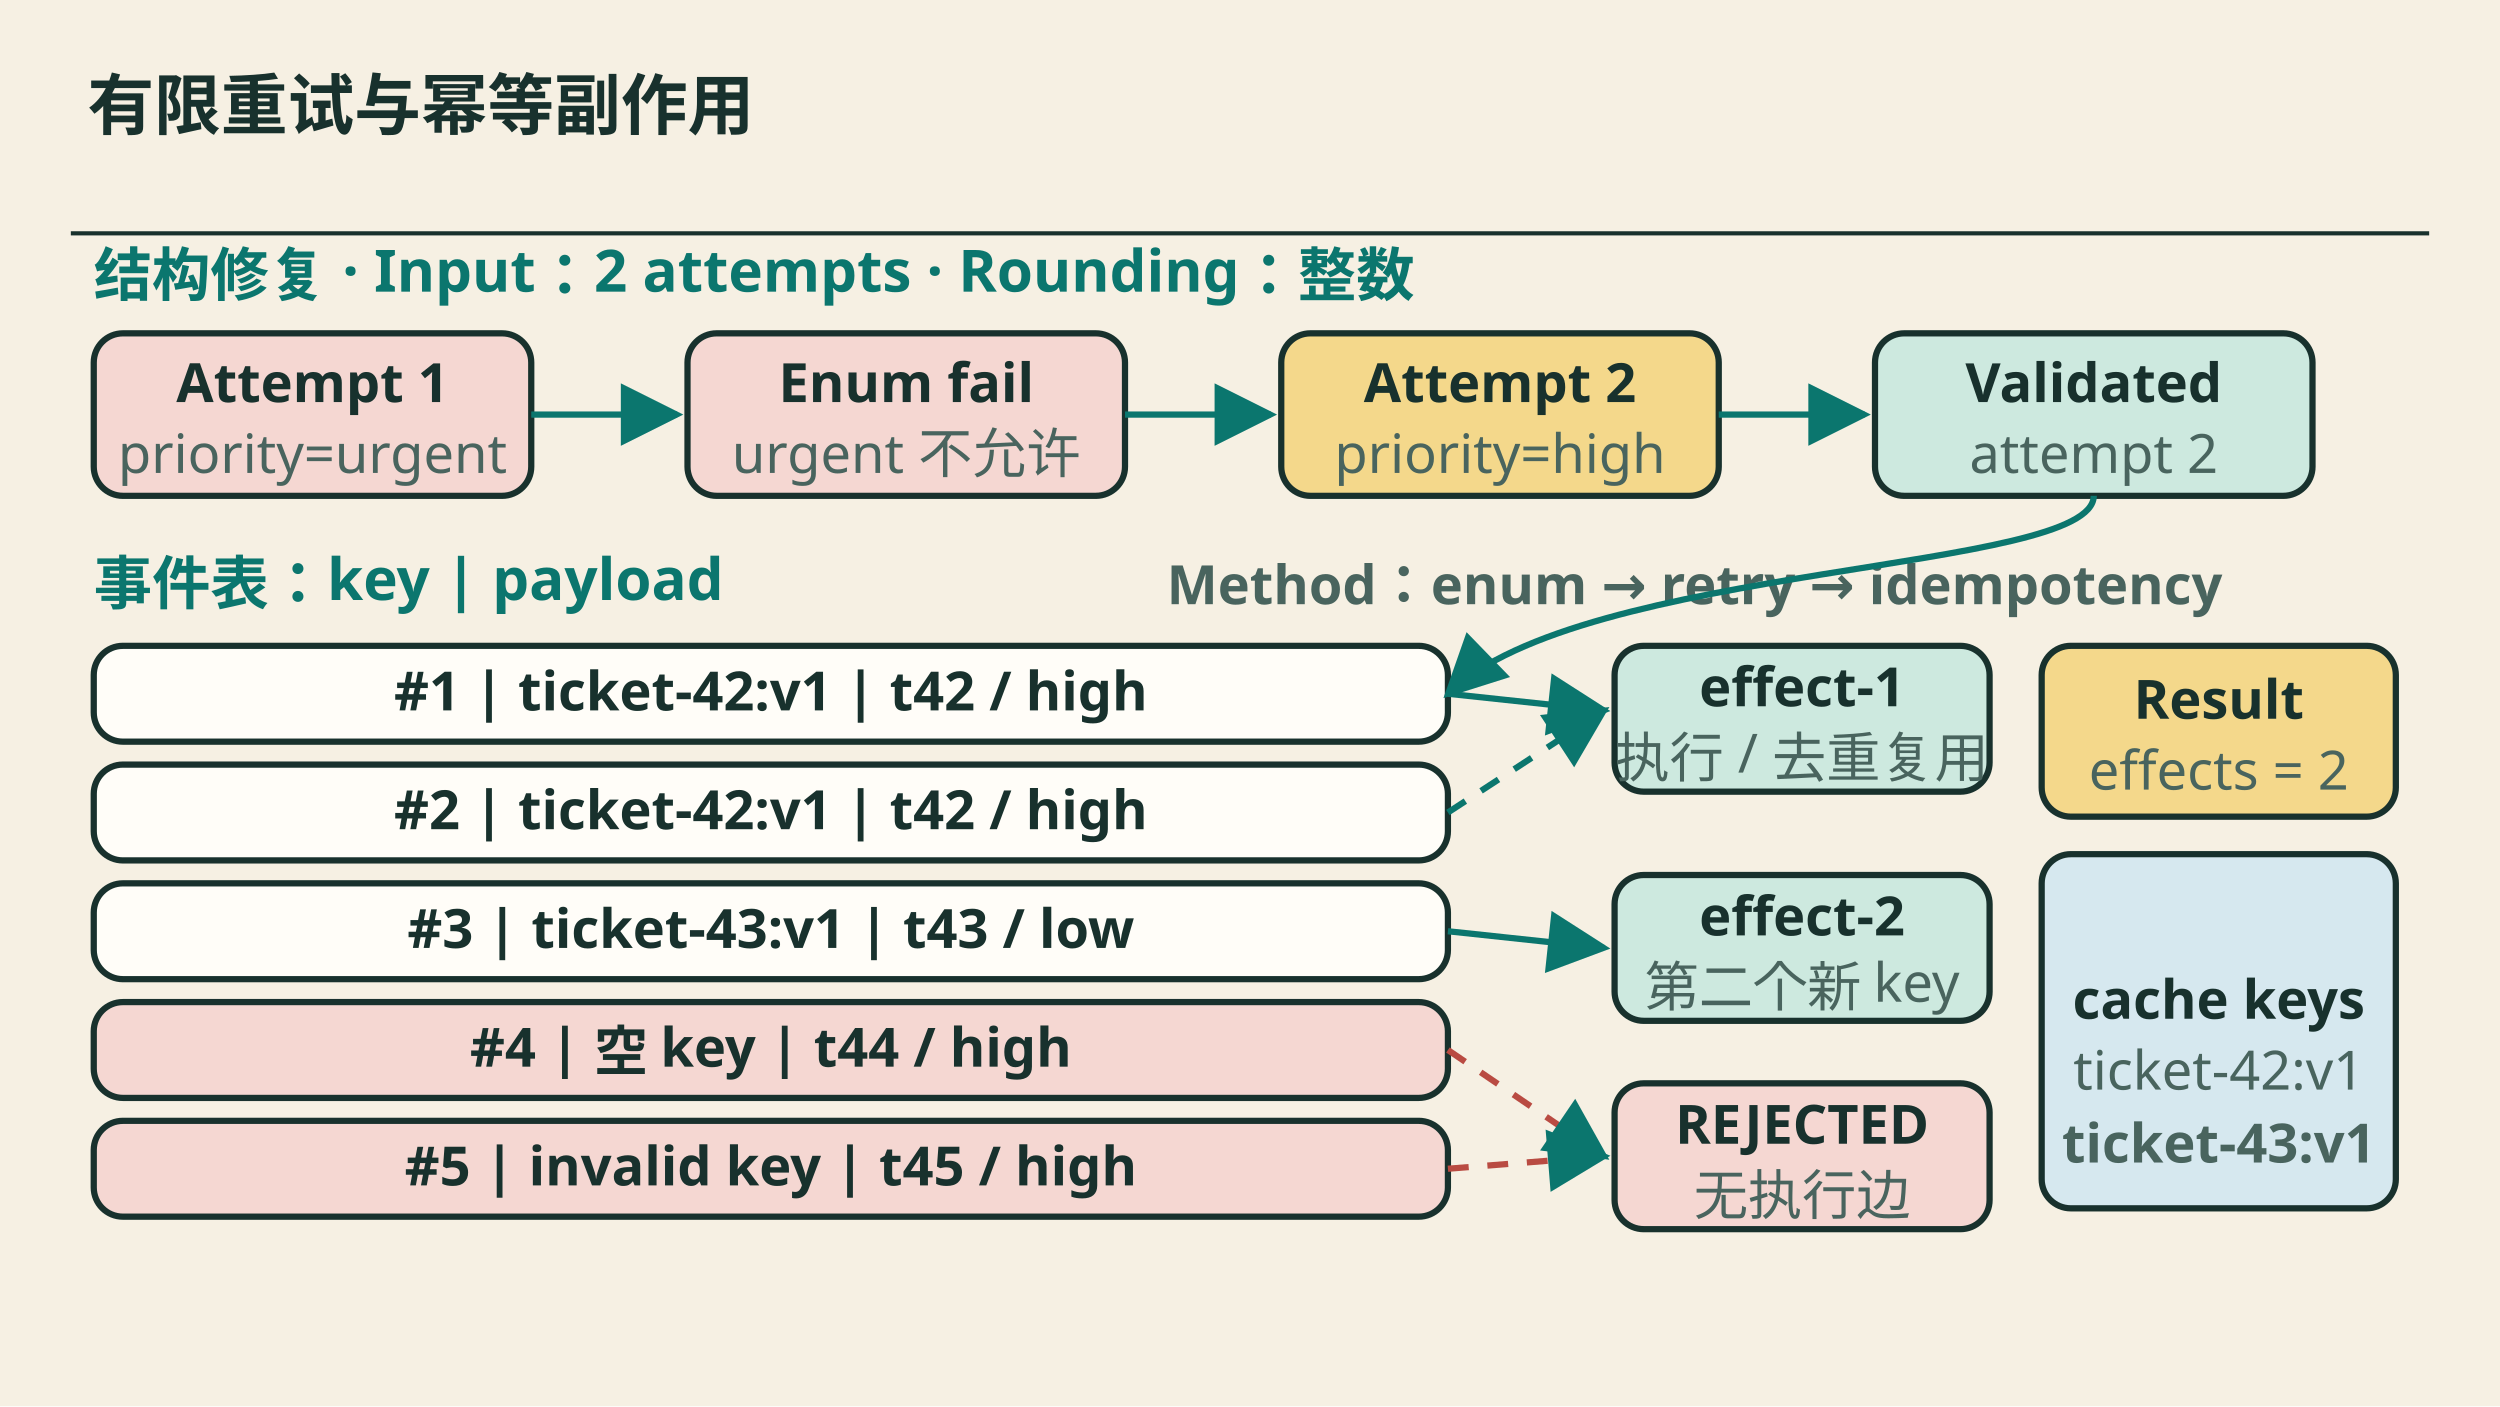
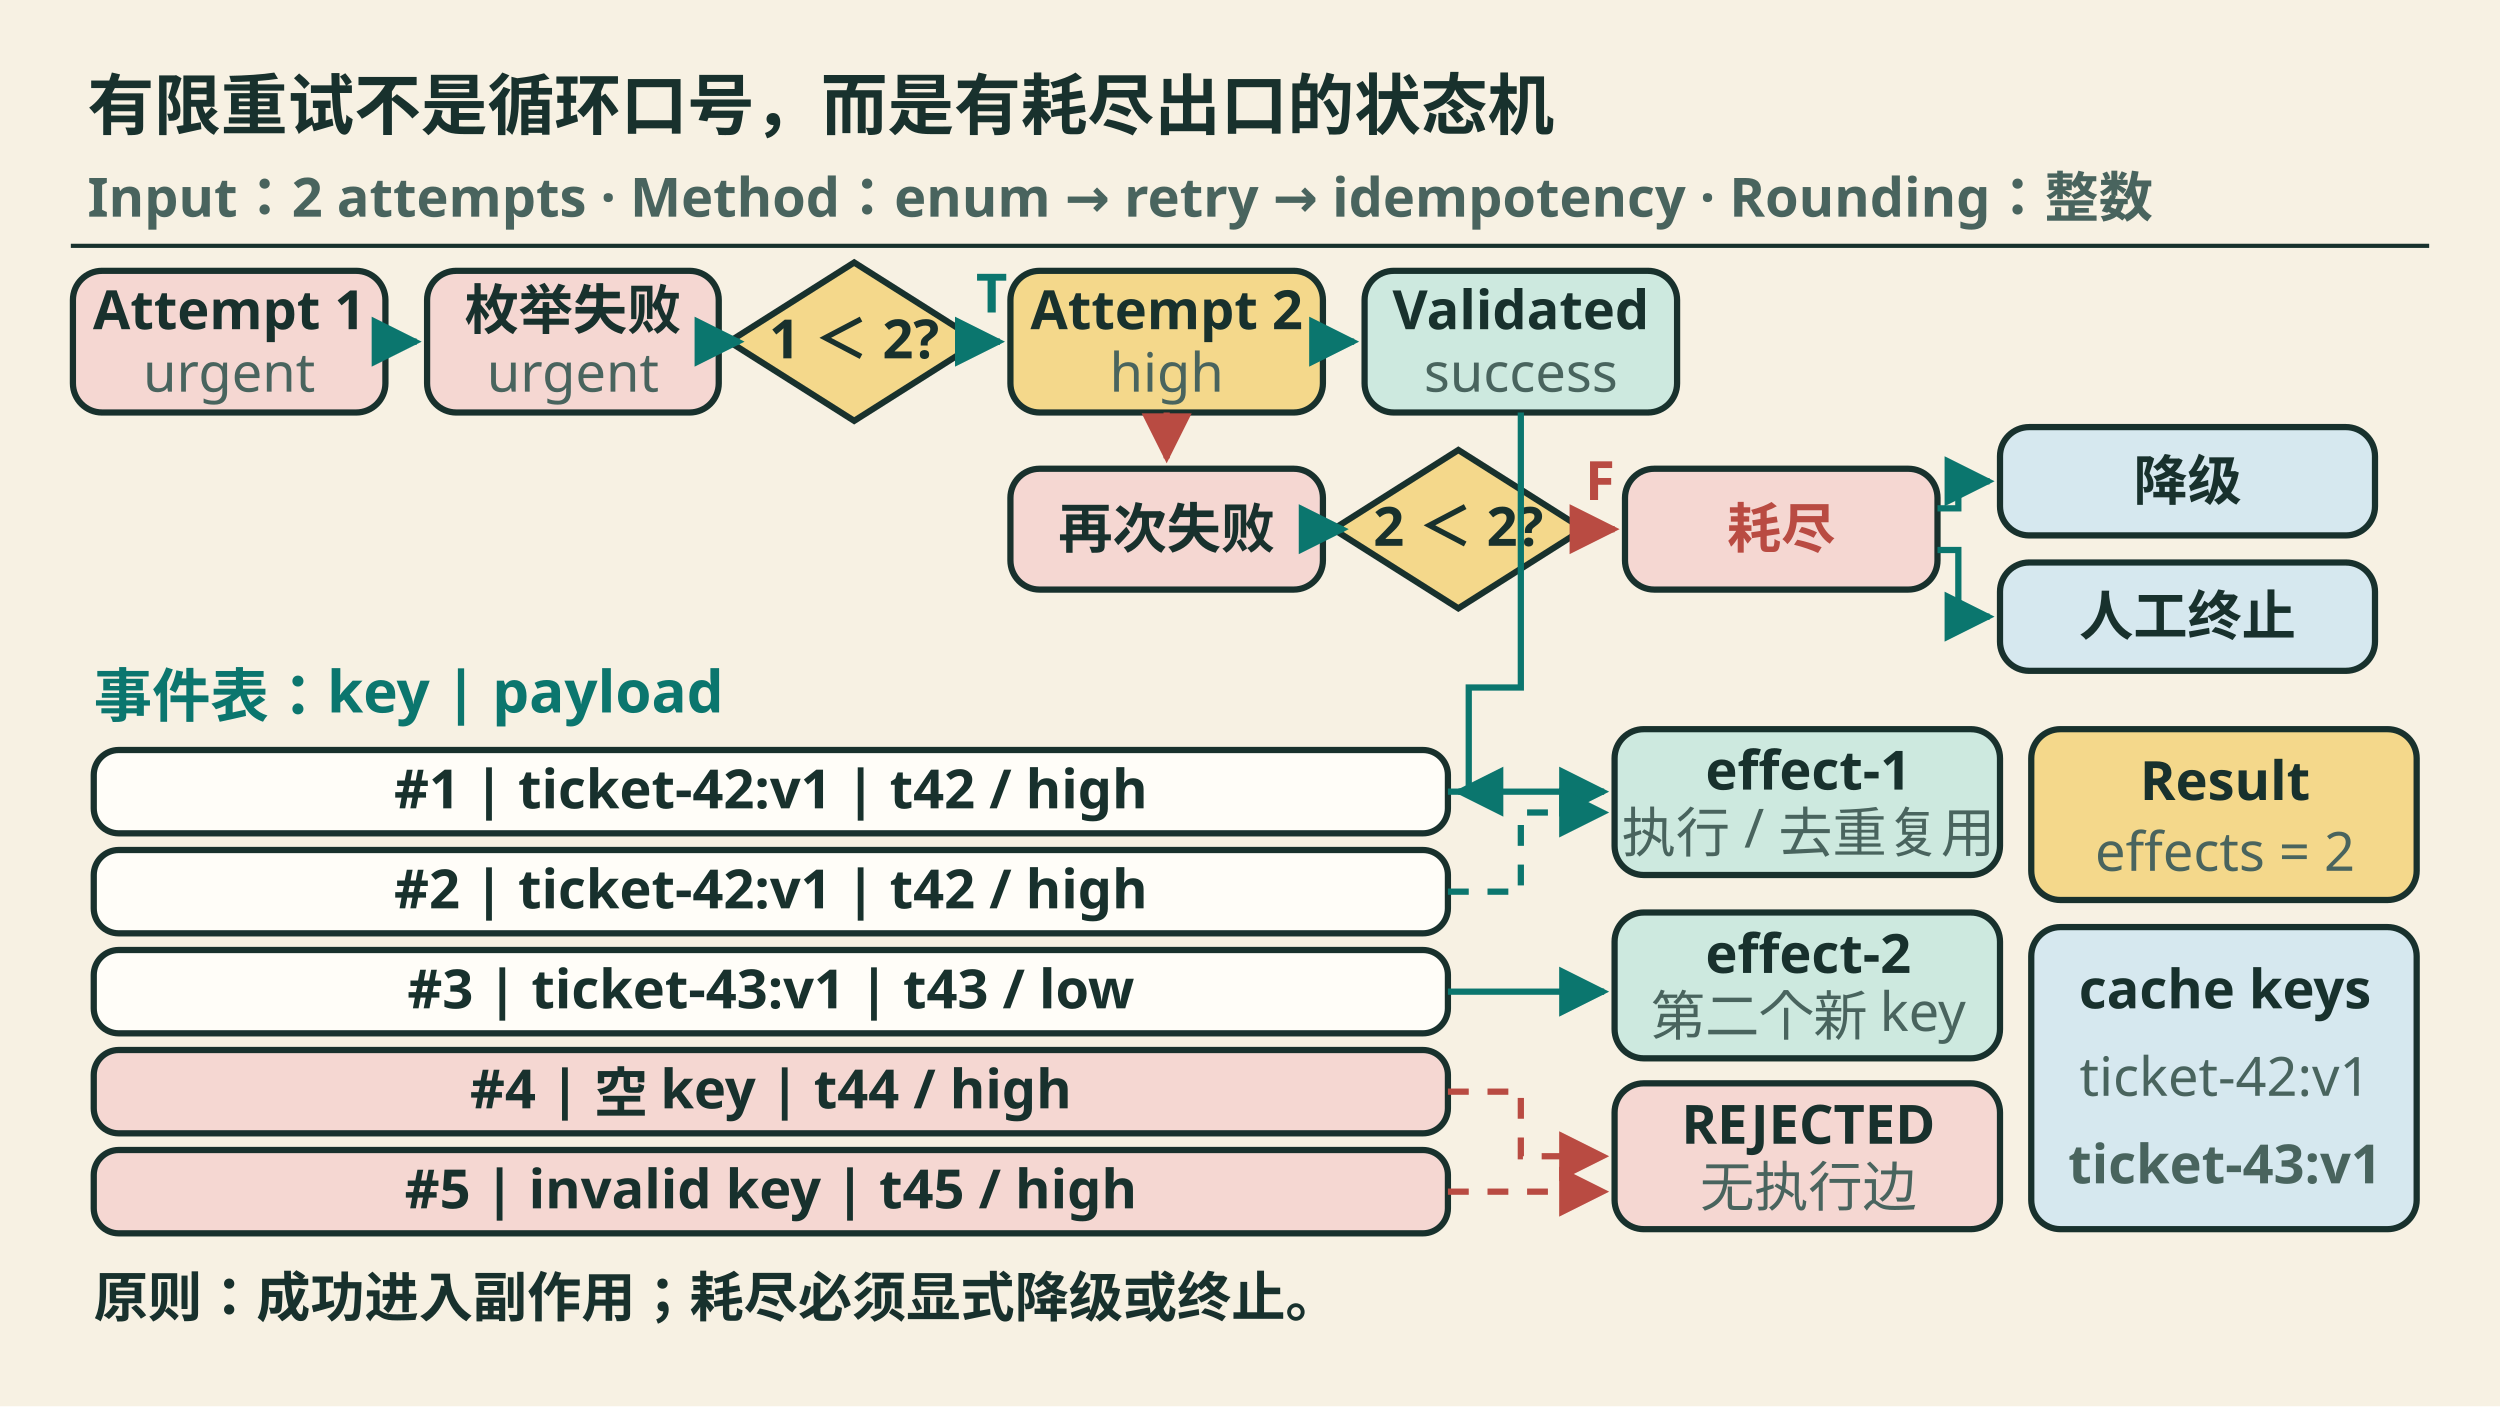
<svg xmlns="http://www.w3.org/2000/svg" width="1200" height="675" viewBox="0 0 1200 675" role="img" aria-labelledby="title desc">
  <defs>
-     <marker id="arrow" markerWidth="10" markerHeight="10" refX="9" refY="5" orient="auto">
+     <marker id="arrow" viewBox="0 0 10 10" refX="9" refY="5" markerWidth="8" markerHeight="8" orient="auto-start-reverse">
      <path d="M0 0 L10 5 L0 10 Z" fill="#0B766E" />
    </marker>
-     <pattern id="hatch" width="12" height="12" patternUnits="userSpaceOnUse" patternTransform="rotate(45)">
-       <line x1="0" y1="0" x2="0" y2="12" stroke="#49645E" stroke-width="3" />
-     </pattern>
+     <marker id="arrow-red" viewBox="0 0 10 10" refX="9" refY="5" markerWidth="8" markerHeight="8" orient="auto-start-reverse">
+       <path d="M0 0 L10 5 L0 10 Z" fill="#B94B42" />
+     </marker>
  </defs>
-   <rect x="0" y="0" width="1200" height="675" fill="#F6F0E3" />
-   <path d="M34 112 H1166" stroke="#18312D" stroke-width="2" />
-   <text x="42" y="62" font-family="Avenir Next, PingFang SC, sans-serif" font-size="32" font-weight="800" fill="#18312D" text-anchor="start">有限重试与幂等副作用</text>
-   <text x="45" y="142" font-family="Avenir Next, PingFang SC, sans-serif" font-size="28" font-weight="800" fill="#0B766E" text-anchor="start">结构修复 · Input：2 attempts · Rounding：整数</text>
-   <rect x="45" y="160" width="210" height="78" rx="14" fill="#F5D7D2" stroke="#18312D" stroke-width="3" data-region="retry-attempt" data-node="attempt-1" data-value="urgent" data-index="1" />
-   <text x="150" y="193" font-family="Avenir Next, PingFang SC, sans-serif" font-size="26" font-weight="700" fill="#18312D" text-anchor="middle">Attempt 1</text>
-   <text x="150" y="227" font-family="Avenir Next, PingFang SC, sans-serif" font-size="26" font-weight="500" fill="#49645E" text-anchor="middle">priority=urgent</text>
-   <rect x="330" y="160" width="210" height="78" rx="14" fill="#F5D7D2" stroke="#18312D" stroke-width="3" data-region="retry-state" data-node="schema-failed" />
-   <text x="435" y="193" font-family="Avenir Next, PingFang SC, sans-serif" font-size="26" font-weight="700" fill="#18312D" text-anchor="middle">Enum fail</text>
-   <text x="435" y="227" font-family="Avenir Next, PingFang SC, sans-serif" font-size="26" font-weight="500" fill="#49645E" text-anchor="middle">urgent 不允许</text>
-   <rect x="615" y="160" width="210" height="78" rx="14" fill="#F4D88B" stroke="#18312D" stroke-width="3" data-region="retry-attempt" data-node="attempt-2" data-value="high" data-index="2" />
-   <text x="720" y="193" font-family="Avenir Next, PingFang SC, sans-serif" font-size="26" font-weight="700" fill="#18312D" text-anchor="middle">Attempt 2</text>
-   <text x="720" y="227" font-family="Avenir Next, PingFang SC, sans-serif" font-size="26" font-weight="500" fill="#49645E" text-anchor="middle">priority=high</text>
-   <rect x="900" y="160" width="210" height="78" rx="14" fill="#CDE9DF" stroke="#18312D" stroke-width="3" data-region="retry-state" data-node="validated" />
-   <text x="1005" y="193" font-family="Avenir Next, PingFang SC, sans-serif" font-size="26" font-weight="700" fill="#18312D" text-anchor="middle">Validated</text>
-   <text x="1005" y="227" font-family="Avenir Next, PingFang SC, sans-serif" font-size="26" font-weight="500" fill="#49645E" text-anchor="middle">attempt 2</text>
-   <line x1="255" y1="199" x2="325" y2="199" stroke="#0B766E" stroke-width="3" marker-end="url(#arrow)" data-region="retry-edge" data-from="attempt-1" data-to="schema-failed" data-edge="attempt-1-schema-failed" />
-   <line x1="540" y1="199" x2="610" y2="199" stroke="#0B766E" stroke-width="3" marker-end="url(#arrow)" data-region="retry-edge" data-from="schema-failed" data-to="attempt-2" data-edge="schema-failed-attempt-2" />
-   <line x1="825" y1="199" x2="895" y2="199" stroke="#0B766E" stroke-width="3" marker-end="url(#arrow)" data-region="retry-edge" data-from="attempt-2" data-to="validated" data-edge="attempt-2-validated" />
-   <text x="45" y="290" font-family="Avenir Next, PingFang SC, sans-serif" font-size="28" font-weight="800" fill="#0B766E" text-anchor="start">事件表：key | payload</text>
-   <text x="560" y="290" font-family="Avenir Next, PingFang SC, sans-serif" font-size="26" font-weight="700" fill="#49645E" text-anchor="start">Method：enum → retry → idempotency</text>
-   <rect x="45" y="310" width="650" height="46" rx="14" fill="#FFFDF8" stroke="#18312D" stroke-width="3" data-region="idempotency-event" data-node="event-1" data-value="executed" data-index="1" data-token="ticket-42:v1" data-count="42" />
-   <text x="370" y="341" font-family="Avenir Next, PingFang SC, sans-serif" font-size="26" font-weight="700" fill="#18312D" text-anchor="middle">#1 | ticket-42:v1 | t42 / high</text>
-   <line x1="695" y1="333" x2="770" y2="341" stroke="#0B766E" stroke-width="3" marker-end="url(#arrow)" data-region="retry-edge" data-from="event-1" data-to="effect-1" data-edge="event-1-effect-1" />
-   <rect x="45" y="367" width="650" height="46" rx="14" fill="#FFFDF8" stroke="#18312D" stroke-width="3" data-region="idempotency-event" data-node="event-2" data-value="deduplicated" data-index="2" data-token="ticket-42:v1" data-count="42" />
-   <text x="370" y="398" font-family="Avenir Next, PingFang SC, sans-serif" font-size="26" font-weight="700" fill="#18312D" text-anchor="middle">#2 | ticket-42:v1 | t42 / high</text>
-   <line x1="695" y1="390" x2="770" y2="341" stroke="#0B766E" stroke-width="3" stroke-dasharray="10 9" marker-end="url(#arrow)" data-region="retry-edge" data-from="event-2" data-to="effect-1" data-edge="event-2-effect-1" />
-   <rect x="45" y="424" width="650" height="46" rx="14" fill="#FFFDF8" stroke="#18312D" stroke-width="3" data-region="idempotency-event" data-node="event-3" data-value="executed" data-index="3" data-token="ticket-43:v1" data-count="43" />
-   <text x="370" y="455" font-family="Avenir Next, PingFang SC, sans-serif" font-size="26" font-weight="700" fill="#18312D" text-anchor="middle">#3 | ticket-43:v1 | t43 / low</text>
-   <line x1="695" y1="447" x2="770" y2="455" stroke="#0B766E" stroke-width="3" marker-end="url(#arrow)" data-region="retry-edge" data-from="event-3" data-to="effect-2" data-edge="event-3-effect-2" />
-   <rect x="45" y="481" width="650" height="46" rx="14" fill="#F5D7D2" stroke="#18312D" stroke-width="3" data-region="idempotency-event" data-node="event-4" data-value="rejected" data-index="4" data-token="" data-count="44" />
-   <text x="370" y="512" font-family="Avenir Next, PingFang SC, sans-serif" font-size="26" font-weight="700" fill="#18312D" text-anchor="middle">#4 | 空 key | t44 / high</text>
-   <line x1="695" y1="504" x2="770" y2="555" stroke="#B94B42" stroke-width="3" stroke-dasharray="10 9" marker-end="url(#arrow)" data-region="retry-edge" data-from="event-4" data-to="rejected" data-edge="event-4-rejected" />
-   <rect x="45" y="538" width="650" height="46" rx="14" fill="#F5D7D2" stroke="#18312D" stroke-width="3" data-region="idempotency-event" data-node="event-5" data-value="rejected" data-index="5" data-token="invalid key" data-count="45" />
-   <text x="370" y="569" font-family="Avenir Next, PingFang SC, sans-serif" font-size="26" font-weight="700" fill="#18312D" text-anchor="middle">#5 | invalid key | t45 / high</text>
-   <line x1="695" y1="561" x2="770" y2="555" stroke="#B94B42" stroke-width="3" stroke-dasharray="10 9" marker-end="url(#arrow)" data-region="retry-edge" data-from="event-5" data-to="rejected" data-edge="event-5-rejected" />
-   <path d="M1005 238 C1005 275 760 270 695 333" fill="none" stroke="#0B766E" stroke-width="3" marker-end="url(#arrow)" data-region="retry-edge" data-from="validated" data-to="event-1" data-edge="validated-event-1" />
-   <rect x="775" y="310" width="180" height="70" rx="14" fill="#CDE9DF" stroke="#18312D" stroke-width="3" data-region="event-result" data-node="effect-1" />
-   <text x="865" y="339" font-family="Avenir Next, PingFang SC, sans-serif" font-size="26" font-weight="700" fill="#18312D" text-anchor="middle">effect-1</text>
-   <text x="865" y="373" font-family="Avenir Next, PingFang SC, sans-serif" font-size="26" font-weight="500" fill="#49645E" text-anchor="middle">执行 / 去重复用</text>
-   <rect x="775" y="420" width="180" height="70" rx="14" fill="#CDE9DF" stroke="#18312D" stroke-width="3" data-region="event-result" data-node="effect-2" />
-   <text x="865" y="449" font-family="Avenir Next, PingFang SC, sans-serif" font-size="26" font-weight="700" fill="#18312D" text-anchor="middle">effect-2</text>
-   <text x="865" y="483" font-family="Avenir Next, PingFang SC, sans-serif" font-size="26" font-weight="500" fill="#49645E" text-anchor="middle">第二个新 key</text>
-   <rect x="775" y="520" width="180" height="70" rx="14" fill="#F5D7D2" stroke="#18312D" stroke-width="3" data-region="event-result" data-node="rejected" />
-   <text x="865" y="549" font-family="Avenir Next, PingFang SC, sans-serif" font-size="26" font-weight="700" fill="#18312D" text-anchor="middle">REJECTED</text>
-   <text x="865" y="583" font-family="Avenir Next, PingFang SC, sans-serif" font-size="26" font-weight="500" fill="#49645E" text-anchor="middle">无执行边</text>
-   <rect x="980" y="310" width="170" height="82" rx="14" fill="#F4D88B" stroke="#18312D" stroke-width="3" data-region="retry-summary" data-node="sideEffects" data-value="2" />
-   <text x="1065" y="345" font-family="Avenir Next, PingFang SC, sans-serif" font-size="26" font-weight="700" fill="#18312D" text-anchor="middle">Result</text>
-   <text x="1065" y="379" font-family="Avenir Next, PingFang SC, sans-serif" font-size="26" font-weight="500" fill="#49645E" text-anchor="middle">effects = 2</text>
-   <rect x="980" y="410" width="170" height="170" rx="14" fill="#D6E8EF" stroke="#18312D" stroke-width="3" data-region="retry-summary" data-node="cacheKeys" data-value="ticket-42:v1|ticket-43:v1" />
-   <text x="1065" y="489" font-family="Avenir Next, PingFang SC, sans-serif" font-size="26" font-weight="700" fill="#18312D" text-anchor="middle">cache keys</text>
-   <text x="1065" y="523" font-family="Avenir Next, PingFang SC, sans-serif" font-size="26" font-weight="500" fill="#49645E" text-anchor="middle">ticket-42:v1</text>
-   <text x="1065" y="558" font-family="Avenir Next, PingFang SC, sans-serif" font-size="26" font-weight="600" fill="#49645E" text-anchor="middle">ticket-43:v1</text>
+   <rect width="1200" height="675" fill="#F7F1E3" />
+   <text x="42" y="62" font-family="Avenir Next, PingFang SC, sans-serif" font-size="32" font-weight="800" fill="#18312D">有限重试不是循环口号，而是有耗尽出口的状态机</text>
+   <text x="42" y="104" font-family="Avenir Next, PingFang SC, sans-serif" font-size="26" font-weight="700" fill="#49645E">Input：2 attempts · Method：enum → retry → idempotency · Rounding：整数</text>
+   <line x1="34" y1="118" x2="1166" y2="118" stroke="#18312D" stroke-width="2" />
+   <rect x="35" y="130" width="150" height="68" rx="14" fill="#F5D7D2" stroke="#18312D" stroke-width="3" data-region="retry-attempt" data-node="attempt-1" data-value="urgent" data-index="1" />
+   <text x="110" y="158" font-family="Avenir Next, PingFang SC, sans-serif" font-size="26" font-weight="700" fill="#18312D" text-anchor="middle">Attempt 1</text>
+   <text x="110" y="188" font-family="Avenir Next, PingFang SC, sans-serif" font-size="26" font-weight="500" fill="#49645E" text-anchor="middle">urgent</text>
+   <rect x="205" y="130" width="140" height="68" rx="14" fill="#F5D7D2" stroke="#18312D" stroke-width="3" data-region="retry-state" data-node="schema-failed" />
+   <text x="275" y="158" font-family="Avenir Next, PingFang SC, sans-serif" font-size="26" font-weight="700" fill="#18312D" text-anchor="middle">枚举失败</text>
+   <text x="275" y="188" font-family="Avenir Next, PingFang SC, sans-serif" font-size="26" font-weight="500" fill="#49645E" text-anchor="middle">urgent</text>
+   <polygon points="410,126 470,164 410,202 350,164" fill="#F4D88B" stroke="#18312D" stroke-width="3" data-region="retry-guard" data-node="guard-1" data-value="attempt 1 ＜ 2?" data-index="1" />
+   <text x="410" y="172" font-family="Avenir Next, PingFang SC, sans-serif" font-size="26" font-weight="800" fill="#18312D" text-anchor="middle">1 ＜ 2?</text>
+   <rect x="485" y="130" width="150" height="68" rx="14" fill="#F4D88B" stroke="#18312D" stroke-width="3" data-region="retry-attempt" data-node="attempt-2" data-value="high" data-index="2" />
+   <text x="560" y="158" font-family="Avenir Next, PingFang SC, sans-serif" font-size="26" font-weight="700" fill="#18312D" text-anchor="middle">Attempt 2</text>
+   <text x="560" y="188" font-family="Avenir Next, PingFang SC, sans-serif" font-size="26" font-weight="500" fill="#49645E" text-anchor="middle">high</text>
+   <rect x="655" y="130" width="150" height="68" rx="14" fill="#CDE9DF" stroke="#18312D" stroke-width="3" data-region="retry-state" data-node="validated" />
+   <text x="730" y="158" font-family="Avenir Next, PingFang SC, sans-serif" font-size="26" font-weight="700" fill="#18312D" text-anchor="middle">Validated</text>
+   <text x="730" y="188" font-family="Avenir Next, PingFang SC, sans-serif" font-size="26" font-weight="500" fill="#49645E" text-anchor="middle">success</text>
+   <rect x="485" y="225" width="150" height="58" rx="14" fill="#F5D7D2" stroke="#18312D" stroke-width="3" data-region="retry-state" data-node="schema-failed-2" />
+   <text x="560" y="263" font-family="Avenir Next, PingFang SC, sans-serif" font-size="26" font-weight="700" fill="#18312D" text-anchor="middle">再次失败</text>
+   <polygon points="700,216 760,254 700,292 640,254" fill="#F4D88B" stroke="#18312D" stroke-width="3" data-region="retry-guard" data-node="guard-2" data-value="attempt 2 ＜ 2?" data-index="2" />
+   <text x="700" y="262" font-family="Avenir Next, PingFang SC, sans-serif" font-size="26" font-weight="800" fill="#18312D" text-anchor="middle">2 ＜ 2?</text>
+   <rect x="780" y="225" width="150" height="58" rx="14" fill="#F5D7D2" stroke="#18312D" stroke-width="3" data-region="retry-state" data-node="exhausted" />
+   <text x="855" y="263" font-family="Avenir Next, PingFang SC, sans-serif" font-size="26" font-weight="800" fill="#B94B42" text-anchor="middle">耗尽</text>
+   <rect x="960" y="205" width="180" height="52" rx="14" fill="#D6E8EF" stroke="#18312D" stroke-width="3" data-region="retry-terminal" data-node="degrade" />
+   <text x="1050" y="240" font-family="Avenir Next, PingFang SC, sans-serif" font-size="26" font-weight="700" fill="#18312D" text-anchor="middle">降级</text>
+   <rect x="960" y="270" width="180" height="52" rx="14" fill="#D6E8EF" stroke="#18312D" stroke-width="3" data-region="retry-terminal" data-node="manual-termination" />
+   <text x="1050" y="305" font-family="Avenir Next, PingFang SC, sans-serif" font-size="26" font-weight="700" fill="#18312D" text-anchor="middle">人工终止</text>
+   <line x1="185" y1="164" x2="200" y2="164" stroke="#0B766E" stroke-width="3" marker-end="url(#arrow)" data-region="retry-edge" data-from="attempt-1" data-to="schema-failed" data-edge="attempt-1-schema-failed" />
+   <line x1="345" y1="164" x2="355" y2="164" stroke="#0B766E" stroke-width="3" marker-end="url(#arrow)" data-region="retry-edge" data-from="schema-failed" data-to="guard-1" data-edge="schema-failed-guard-1" />
+   <line x1="470" y1="164" x2="480" y2="164" stroke="#0B766E" stroke-width="3" marker-end="url(#arrow)" data-region="retry-edge" data-from="guard-1" data-to="attempt-2" data-edge="guard-1-attempt-2" data-kind="true" />
+   <text x="476" y="150" font-family="Avenir Next, PingFang SC, sans-serif" font-size="26" font-weight="800" fill="#0B766E" text-anchor="middle">T</text>
+   <line x1="635" y1="164" x2="650" y2="164" stroke="#0B766E" stroke-width="3" marker-end="url(#arrow)" data-region="retry-edge" data-from="attempt-2" data-to="validated" data-edge="attempt-2-validated" data-state="success" />
+   <path d="M560 198 V220" fill="none" stroke="#B94B42" stroke-width="3" marker-end="url(#arrow-red)" data-region="retry-edge" data-from="attempt-2" data-to="schema-failed-2" data-edge="attempt-2-schema-failed-2" data-state="failure" />
+   <line x1="635" y1="254" x2="645" y2="254" stroke="#0B766E" stroke-width="3" marker-end="url(#arrow)" data-region="retry-edge" data-from="schema-failed-2" data-to="guard-2" data-edge="schema-failed-2-guard-2" />
+   <line x1="760" y1="254" x2="775" y2="254" stroke="#B94B42" stroke-width="3" marker-end="url(#arrow-red)" data-region="retry-edge" data-from="guard-2" data-to="exhausted" data-edge="guard-2-exhausted" data-kind="false" />
+   <text x="768" y="240" font-family="Avenir Next, PingFang SC, sans-serif" font-size="26" font-weight="800" fill="#B94B42" text-anchor="middle">F</text>
+   <path d="M930 244 H940 V231 H955" fill="none" stroke="#0B766E" stroke-width="3" marker-end="url(#arrow)" data-region="retry-edge" data-from="exhausted" data-to="degrade" data-edge="exhausted-degrade" />
+   <path d="M930 264 H940 V296 H955" fill="none" stroke="#0B766E" stroke-width="3" marker-end="url(#arrow)" data-region="retry-edge" data-from="exhausted" data-to="manual-termination" data-edge="exhausted-manual-termination" />
+   <text x="45" y="344" font-family="Avenir Next, PingFang SC, sans-serif" font-size="28" font-weight="800" fill="#0B766E">事件表：key | payload</text>
+   <rect x="45" y="360" width="650" height="40" rx="12" fill="#FFFDF8" stroke="#18312D" stroke-width="3" data-region="idempotency-event" data-node="event-1" data-value="executed" data-index="1" data-token="ticket-42:v1" data-count="42" />
+   <text x="370" y="388" font-family="Avenir Next, PingFang SC, sans-serif" font-size="26" font-weight="700" fill="#18312D" text-anchor="middle">#1 | ticket-42:v1 | t42 / high</text>
+   <rect x="45" y="408" width="650" height="40" rx="12" fill="#FFFDF8" stroke="#18312D" stroke-width="3" data-region="idempotency-event" data-node="event-2" data-value="deduplicated" data-index="2" data-token="ticket-42:v1" data-count="42" />
+   <text x="370" y="436" font-family="Avenir Next, PingFang SC, sans-serif" font-size="26" font-weight="700" fill="#18312D" text-anchor="middle">#2 | ticket-42:v1 | t42 / high</text>
+   <rect x="45" y="456" width="650" height="40" rx="12" fill="#FFFDF8" stroke="#18312D" stroke-width="3" data-region="idempotency-event" data-node="event-3" data-value="executed" data-index="3" data-token="ticket-43:v1" data-count="43" />
+   <text x="370" y="484" font-family="Avenir Next, PingFang SC, sans-serif" font-size="26" font-weight="700" fill="#18312D" text-anchor="middle">#3 | ticket-43:v1 | t43 / low</text>
+   <rect x="45" y="504" width="650" height="40" rx="12" fill="#F5D7D2" stroke="#18312D" stroke-width="3" data-region="idempotency-event" data-node="event-4" data-value="rejected" data-index="4" data-token="" data-count="44" />
+   <text x="370" y="532" font-family="Avenir Next, PingFang SC, sans-serif" font-size="26" font-weight="700" fill="#18312D" text-anchor="middle">#4 | 空 key | t44 / high</text>
+   <rect x="45" y="552" width="650" height="40" rx="12" fill="#F5D7D2" stroke="#18312D" stroke-width="3" data-region="idempotency-event" data-node="event-5" data-value="rejected" data-index="5" data-token="invalid key" data-count="45" />
+   <text x="370" y="580" font-family="Avenir Next, PingFang SC, sans-serif" font-size="26" font-weight="700" fill="#18312D" text-anchor="middle">#5 | invalid key | t45 / high</text>
+   <path d="M730 198 V330 H705 V380 H700" fill="none" stroke="#0B766E" stroke-width="3" marker-end="url(#arrow)" data-region="retry-edge" data-from="validated" data-to="event-1" data-edge="validated-event-1" />
+   <rect x="775" y="350" width="185" height="70" rx="14" fill="#CDE9DF" stroke="#18312D" stroke-width="3" data-region="event-result" data-node="effect-1" />
+   <text x="868" y="379" font-family="Avenir Next, PingFang SC, sans-serif" font-size="26" font-weight="700" fill="#18312D" text-anchor="middle">effect-1</text>
+   <text x="868" y="409" font-family="Avenir Next, PingFang SC, sans-serif" font-size="26" font-weight="500" fill="#49645E" text-anchor="middle">执行 / 去重复用</text>
+   <rect x="775" y="438" width="185" height="70" rx="14" fill="#CDE9DF" stroke="#18312D" stroke-width="3" data-region="event-result" data-node="effect-2" />
+   <text x="868" y="467" font-family="Avenir Next, PingFang SC, sans-serif" font-size="26" font-weight="700" fill="#18312D" text-anchor="middle">effect-2</text>
+   <text x="868" y="497" font-family="Avenir Next, PingFang SC, sans-serif" font-size="26" font-weight="500" fill="#49645E" text-anchor="middle">第二个新 key</text>
+   <rect x="775" y="520" width="185" height="70" rx="14" fill="#F5D7D2" stroke="#18312D" stroke-width="3" data-region="event-result" data-node="rejected" />
+   <text x="868" y="549" font-family="Avenir Next, PingFang SC, sans-serif" font-size="26" font-weight="700" fill="#18312D" text-anchor="middle">REJECTED</text>
+   <text x="868" y="579" font-family="Avenir Next, PingFang SC, sans-serif" font-size="26" font-weight="500" fill="#49645E" text-anchor="middle">无执行边</text>
+   <path d="M695 380 H770" fill="none" stroke="#0B766E" stroke-width="3" marker-end="url(#arrow)" data-region="retry-edge" data-from="event-1" data-to="effect-1" data-edge="event-1-effect-1" />
+   <path d="M695 428 H730 V390 H770" fill="none" stroke="#0B766E" stroke-width="3" stroke-dasharray="10 9" marker-end="url(#arrow)" data-region="retry-edge" data-from="event-2" data-to="effect-1" data-edge="event-2-effect-1" />
+   <path d="M695 476 H770" fill="none" stroke="#0B766E" stroke-width="3" marker-end="url(#arrow)" data-region="retry-edge" data-from="event-3" data-to="effect-2" data-edge="event-3-effect-2" />
+   <path d="M695 524 H730 V555 H770" fill="none" stroke="#B94B42" stroke-width="3" stroke-dasharray="10 9" marker-end="url(#arrow-red)" data-region="retry-edge" data-from="event-4" data-to="rejected" data-edge="event-4-rejected" />
+   <path d="M695 572 H770" fill="none" stroke="#B94B42" stroke-width="3" stroke-dasharray="10 9" marker-end="url(#arrow-red)" data-region="retry-edge" data-from="event-5" data-to="rejected" data-edge="event-5-rejected" />
+   <rect x="975" y="350" width="185" height="82" rx="14" fill="#F4D88B" stroke="#18312D" stroke-width="3" data-region="retry-summary" data-node="sideEffects" data-value="2" />
+   <text x="1068" y="384" font-family="Avenir Next, PingFang SC, sans-serif" font-size="26" font-weight="700" fill="#18312D" text-anchor="middle">Result</text>
+   <text x="1068" y="418" font-family="Avenir Next, PingFang SC, sans-serif" font-size="26" font-weight="500" fill="#49645E" text-anchor="middle">effects = 2</text>
+   <rect x="975" y="445" width="185" height="145" rx="14" fill="#D6E8EF" stroke="#18312D" stroke-width="3" data-region="retry-summary" data-node="cacheKeys" data-value="ticket-42:v1|ticket-43:v1" />
+   <text x="1068" y="484" font-family="Avenir Next, PingFang SC, sans-serif" font-size="26" font-weight="700" fill="#18312D" text-anchor="middle">cache keys</text>
+   <text x="1068" y="526" font-family="Avenir Next, PingFang SC, sans-serif" font-size="26" font-weight="500" fill="#49645E" text-anchor="middle">ticket-42:v1</text>
+   <text x="1068" y="568" font-family="Avenir Next, PingFang SC, sans-serif" font-size="26" font-weight="600" fill="#49645E" text-anchor="middle">ticket-43:v1</text>
+   <text x="45" y="632" font-family="Avenir Next, PingFang SC, sans-serif" font-size="26" font-weight="800" fill="#18312D">原则：成功进入副作用；耗尽必须显式降级或终止。</text>
</svg>
